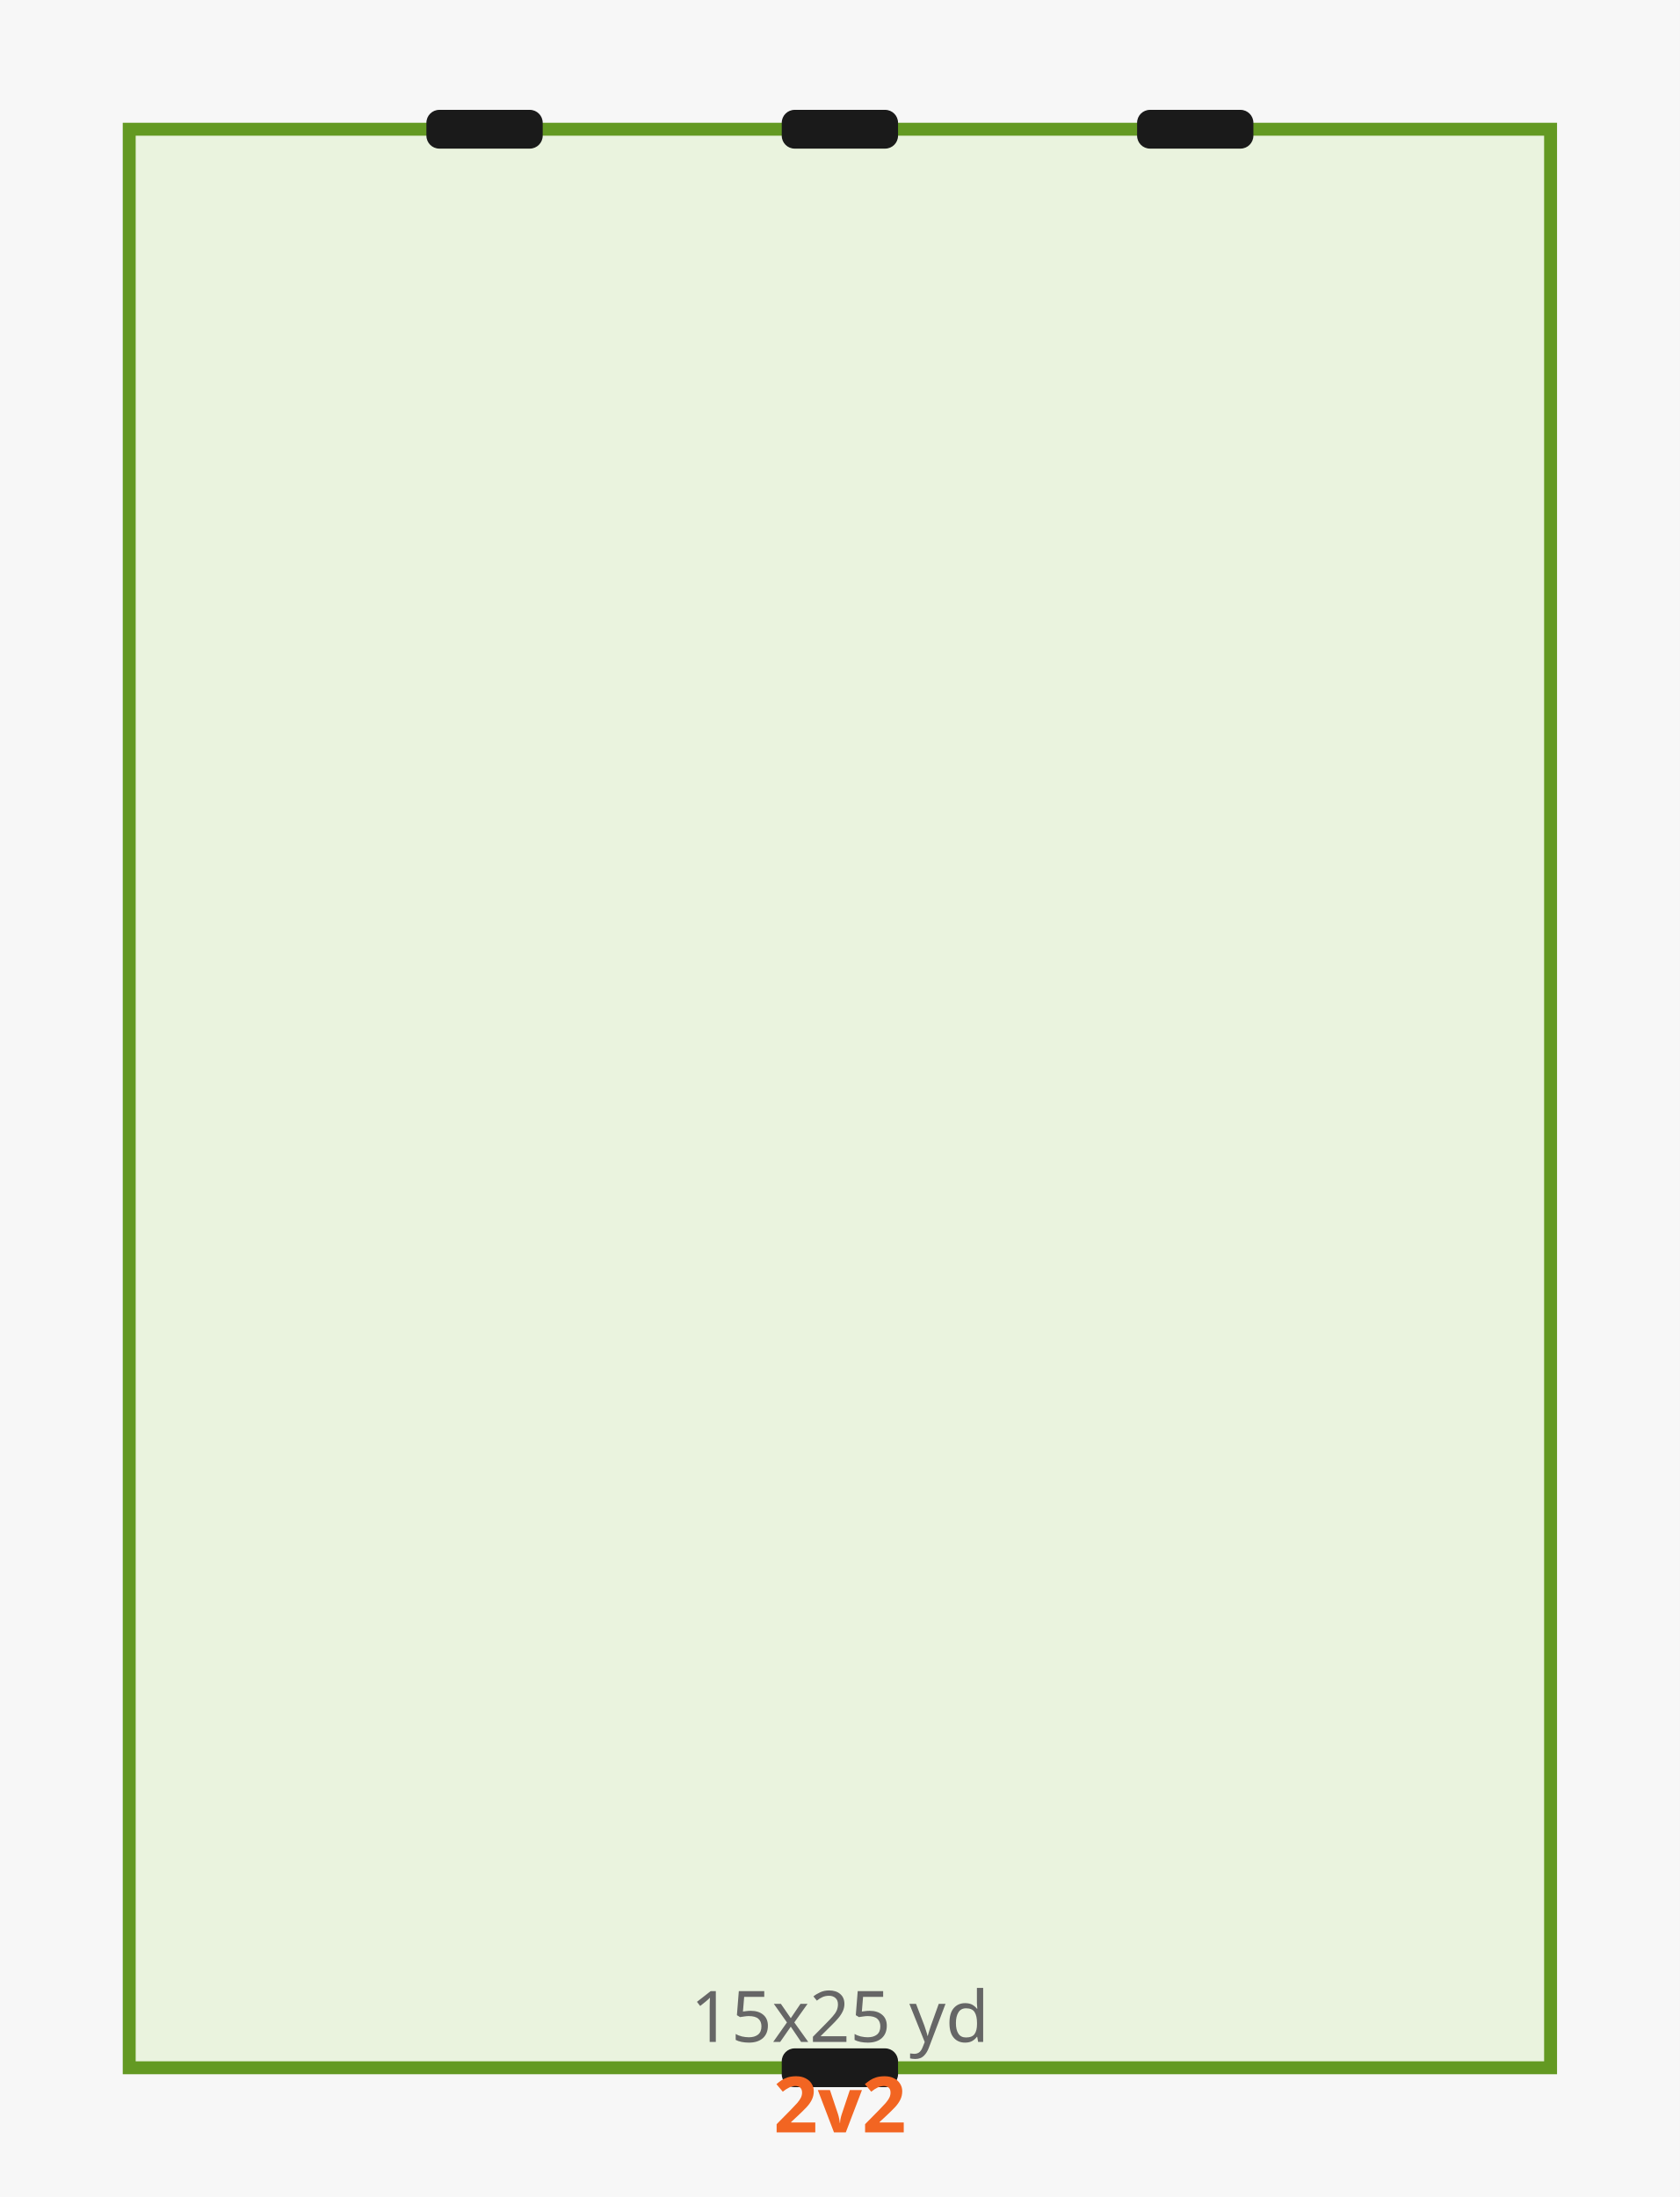
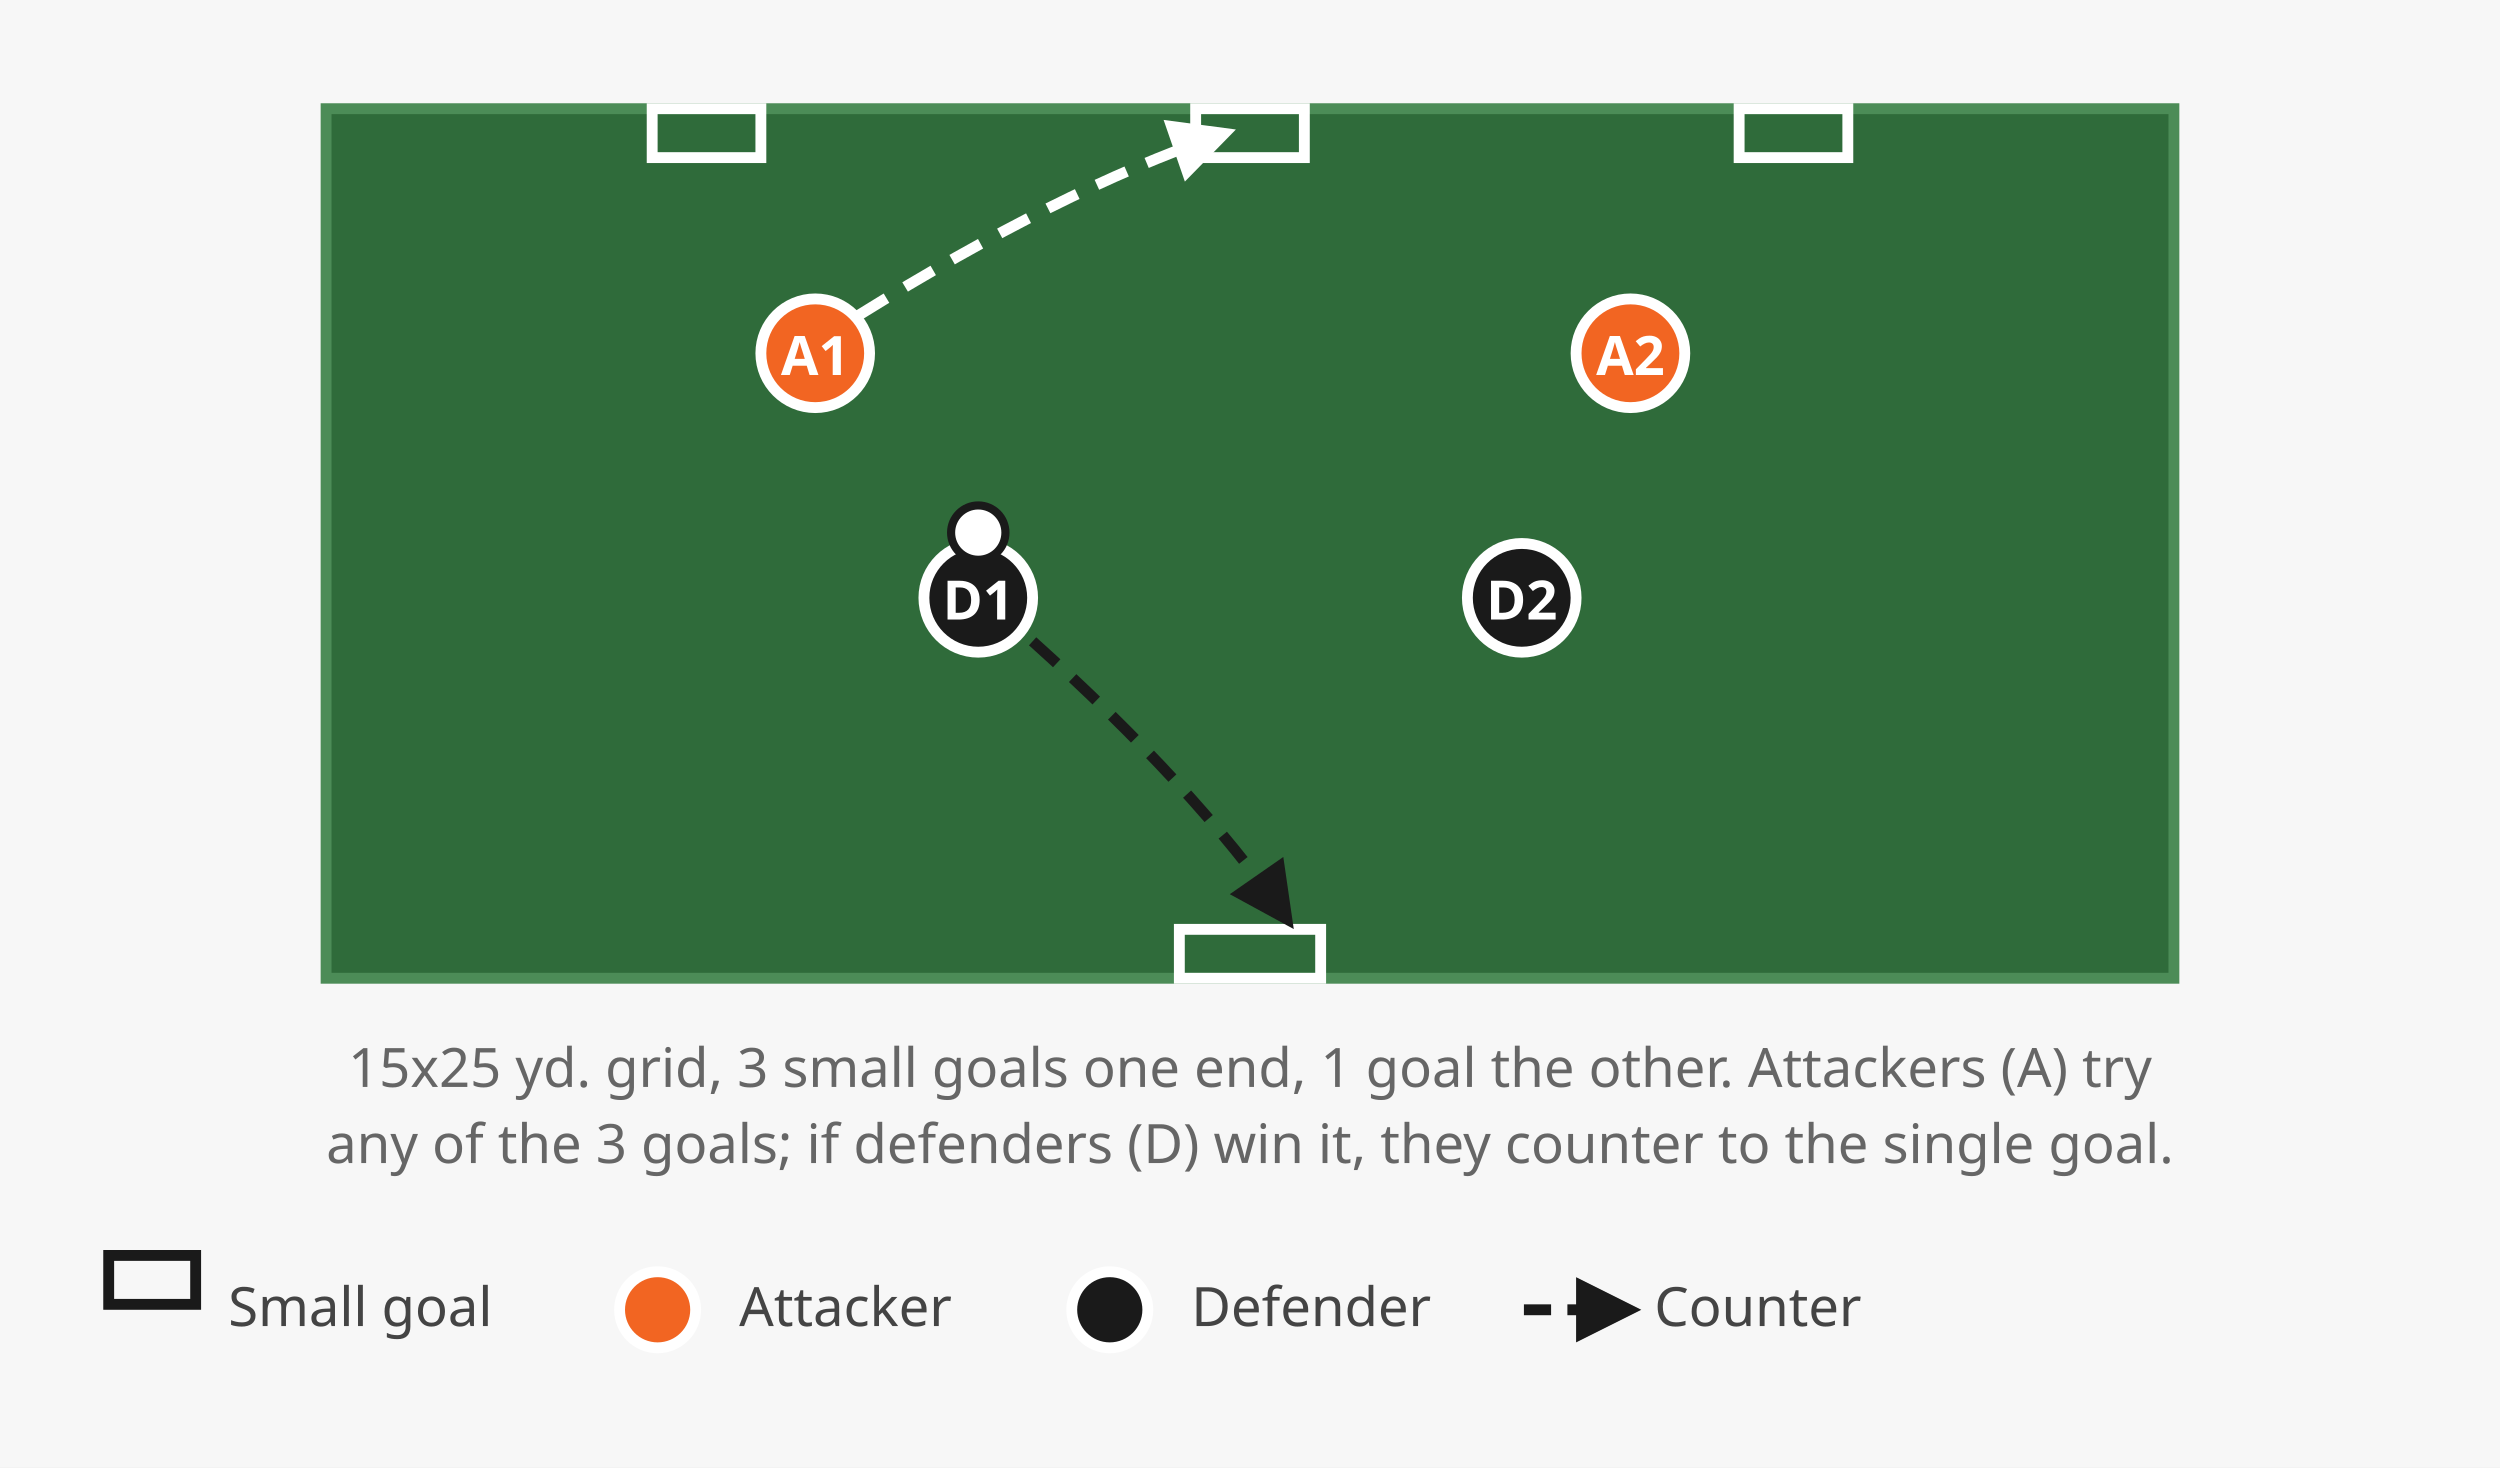
- <svg xmlns="http://www.w3.org/2000/svg" viewBox="0 0 260 340" role="img">
-   <rect width="260" height="340" fill="#F7F7F7" />
-   <rect x="20" y="20" width="220" height="300" fill="#EAF3DE" stroke="#639922" stroke-width="2" />
-   <rect x="66" y="17" width="18" height="6" rx="2" fill="#1A1A1A" />
-   <rect x="121" y="17" width="18" height="6" rx="2" fill="#1A1A1A" />
-   <rect x="176" y="17" width="18" height="6" rx="2" fill="#1A1A1A" />
-   <rect x="121" y="317" width="18" height="6" rx="2" fill="#1A1A1A" />
-   <text x="130.0" y="316" text-anchor="middle" font-size="11" fill="#666" font-family="sans-serif">15x25 yd</text>
-   <text x="130.0" y="330" text-anchor="middle" font-size="12" fill="#F26522" font-weight="700" font-family="sans-serif">2v2</text>
+ <svg xmlns="http://www.w3.org/2000/svg" viewBox="0 0 460 270" role="img">
+   <rect width="460" height="270" fill="#F7F7F7" />
+   <defs>
+     <marker id="darr" viewBox="0 0 10 10" refX="7" refY="5" markerWidth="6" markerHeight="6" orient="auto">
+       <path d="M0,0 L10,5 L0,10 Z" fill="#1A1A1A" />
+     </marker>
+     <marker id="darrw" viewBox="0 0 10 10" refX="7" refY="5" markerWidth="6" markerHeight="6" orient="auto">
+       <path d="M0,0 L10,5 L0,10 Z" fill="#FFFFFF" />
+     </marker>
+     <marker id="sarr" viewBox="0 0 10 10" refX="7" refY="5" markerWidth="6" markerHeight="6" orient="auto">
+       <path d="M0,0 L10,5 L0,10 Z" fill="#F26522" />
+     </marker>
+   </defs>
+   <rect x="60" y="20" width="340" height="160" fill="#2F6B3A" stroke="#4C8C57" stroke-width="2" />
+   <rect x="120" y="20" width="20" height="9" fill="none" stroke="#FFFFFF" stroke-width="2" />
+   <rect x="220" y="20" width="20" height="9" fill="none" stroke="#FFFFFF" stroke-width="2" />
+   <rect x="320" y="20" width="20" height="9" fill="none" stroke="#FFFFFF" stroke-width="2" />
+   <rect x="217" y="171" width="26" height="9" fill="none" stroke="#FFFFFF" stroke-width="2" />
+   <path d="M158,58 Q195,35 224,25" fill="none" stroke="#FFFFFF" stroke-width="2" stroke-dasharray="6 4" marker-end="url(#darrw)" />
+   <path d="M190,118 Q220,145 236,168" fill="none" stroke="#1A1A1A" stroke-width="2" stroke-dasharray="6 4" marker-end="url(#darr)" />
+   <circle cx="150" cy="65" r="10" fill="#F26522" stroke="#FFFFFF" stroke-width="2" />
+   <text x="150" y="69" text-anchor="middle" font-size="10" font-weight="700" fill="#FFFFFF" font-family="sans-serif">A1</text>
+   <circle cx="300" cy="65" r="10" fill="#F26522" stroke="#FFFFFF" stroke-width="2" />
+   <text x="300" y="69" text-anchor="middle" font-size="10" font-weight="700" fill="#FFFFFF" font-family="sans-serif">A2</text>
+   <circle cx="180" cy="110" r="10" fill="#1A1A1A" stroke="#FFFFFF" stroke-width="2" />
+   <text x="180" y="114" text-anchor="middle" font-size="10" font-weight="700" fill="#FFFFFF" font-family="sans-serif">D1</text>
+   <circle cx="280" cy="110" r="10" fill="#1A1A1A" stroke="#FFFFFF" stroke-width="2" />
+   <text x="280" y="114" text-anchor="middle" font-size="10" font-weight="700" fill="#FFFFFF" font-family="sans-serif">D2</text>
+   <circle cx="180" cy="98" r="5" fill="#FFFFFF" stroke="#1A1A1A" stroke-width="1.5" />
+   <text x="230" y="200" text-anchor="middle" font-size="10" fill="#666" font-family="sans-serif">15x25 yd. grid, 3 small goals one end, 1 goal the other. Attackers (A) try</text>
+   <text x="230" y="214" text-anchor="middle" font-size="10" fill="#666" font-family="sans-serif">any of the 3 goals; if defenders (D) win it, they counter to the single goal.</text>
+   <g font-family="sans-serif" font-size="10" fill="#444">
+     <rect x="20" y="231" width="16" height="9" fill="none" stroke="#1A1A1A" stroke-width="2" />
+     <text x="42" y="244">Small goal</text>
+     <circle cx="121" cy="241" r="7" fill="#F26522" stroke="#FFFFFF" stroke-width="2" />
+     <text x="136" y="244">Attacker</text>
+     <circle cx="204.2" cy="241" r="7" fill="#1A1A1A" stroke="#FFFFFF" stroke-width="2" />
+     <text x="219.2" y="244">Defender</text>
+     <line x1="280.4" y1="241" x2="298.4" y2="241" stroke="#1A1A1A" stroke-width="2" stroke-dasharray="5 3" marker-end="url(#darr)" />
+     <text x="304.4" y="244">Counter</text>
+   </g>
</svg>
